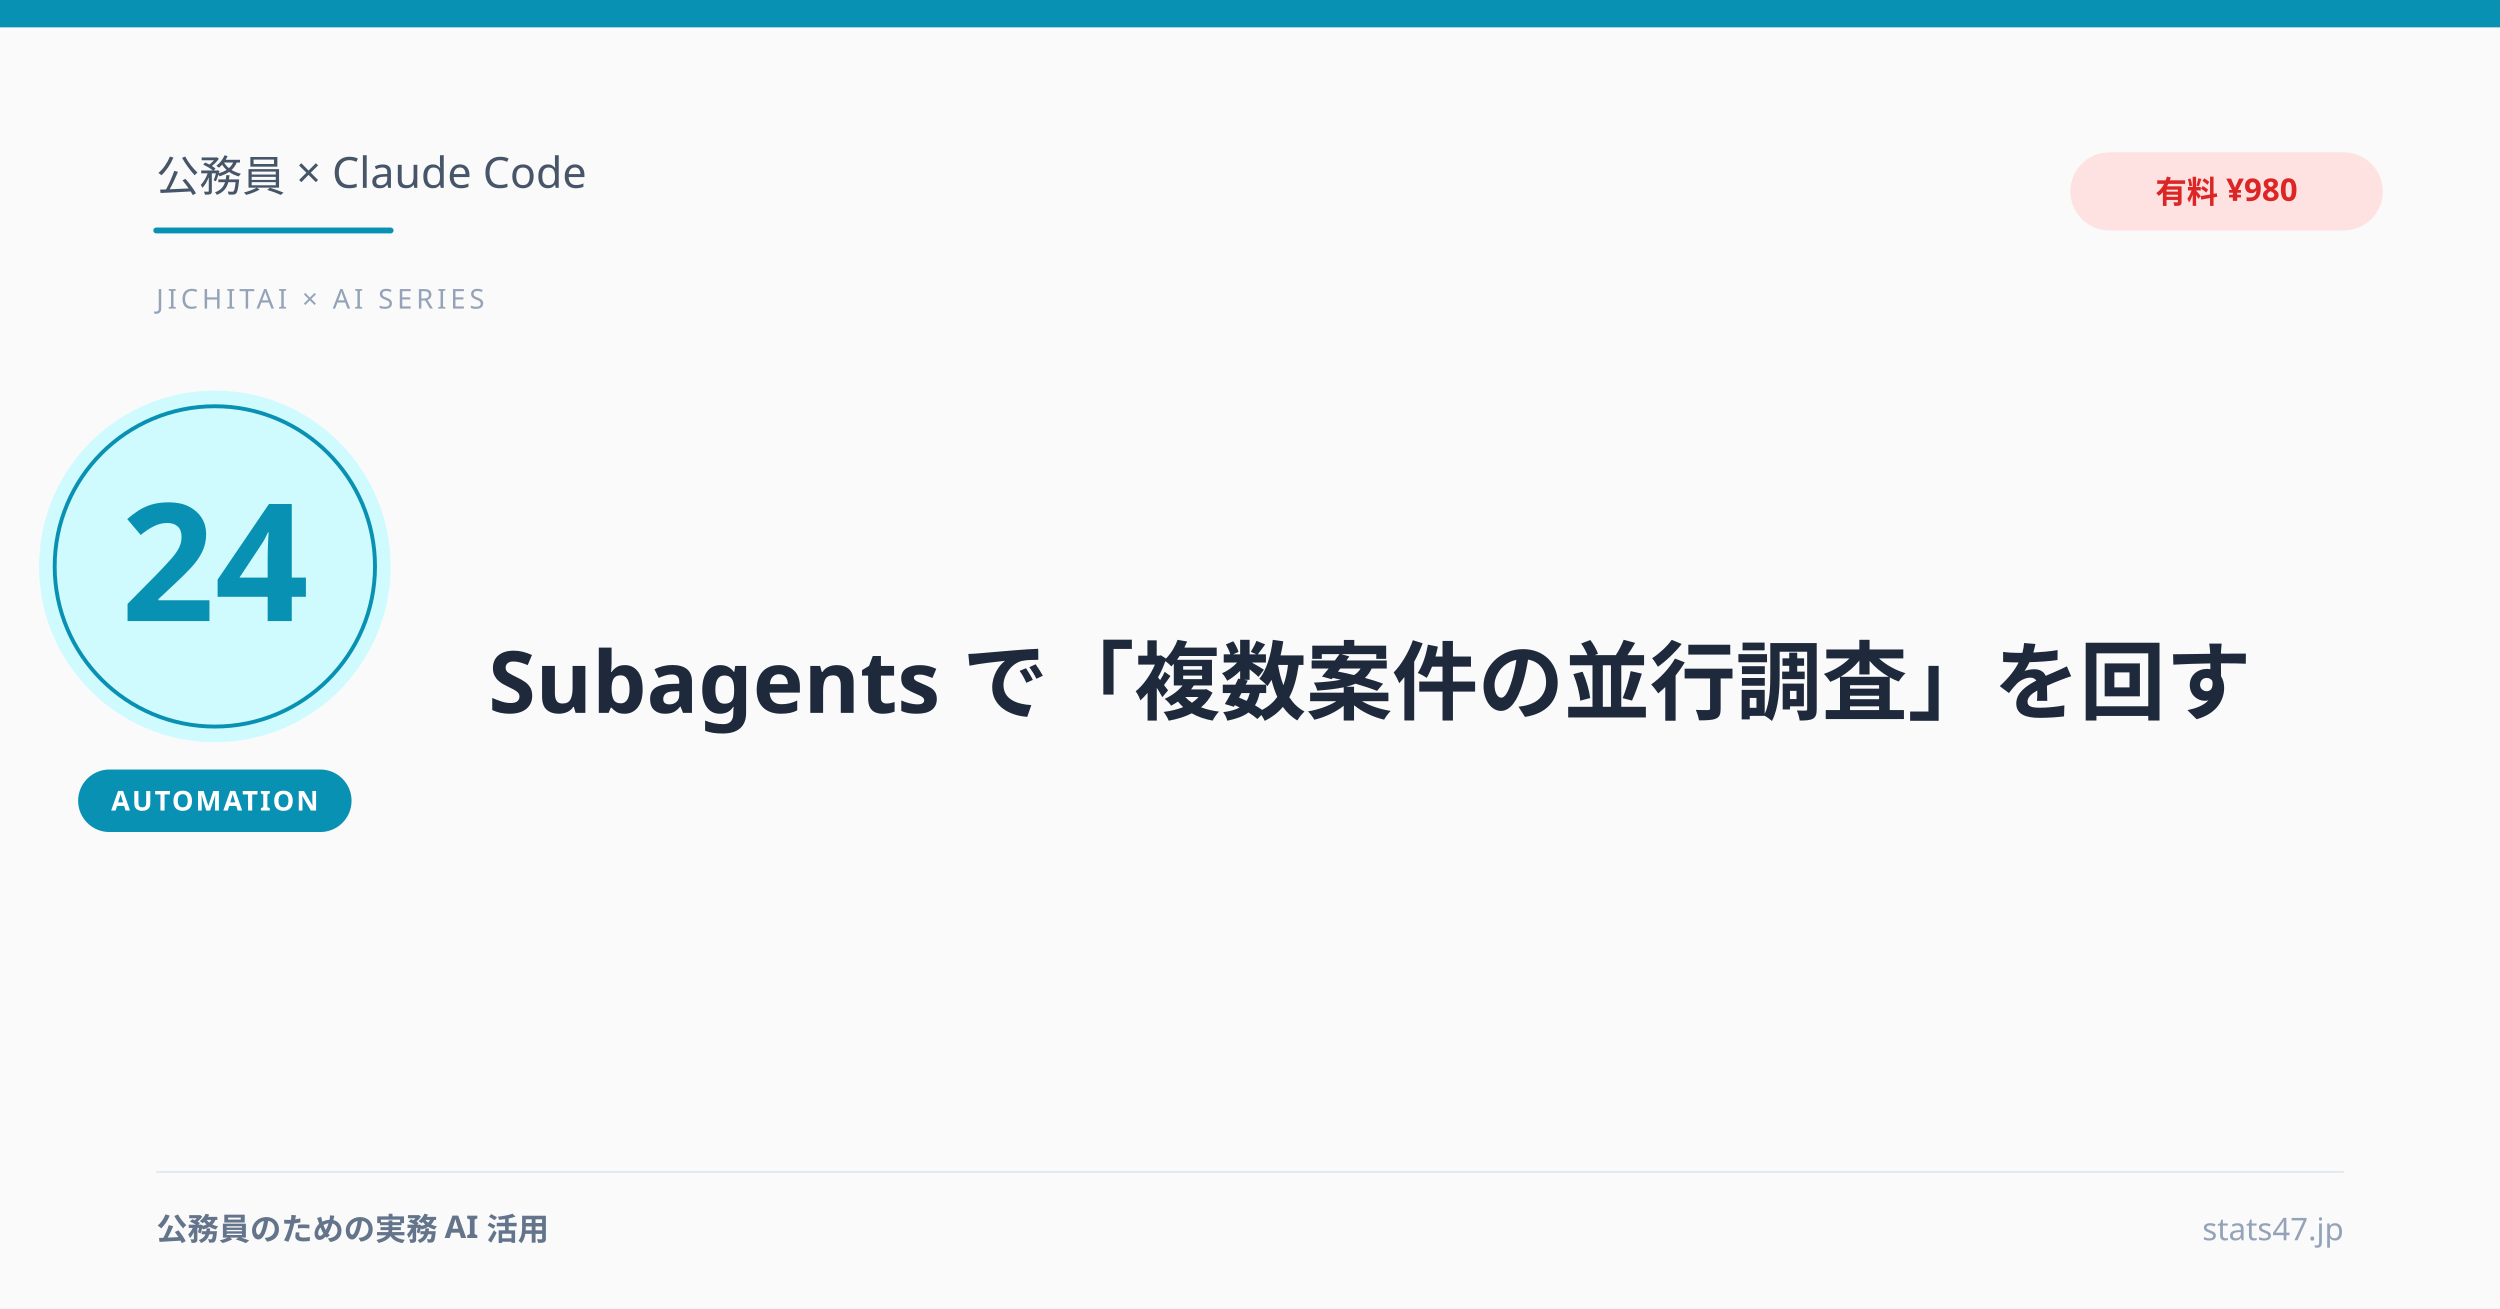
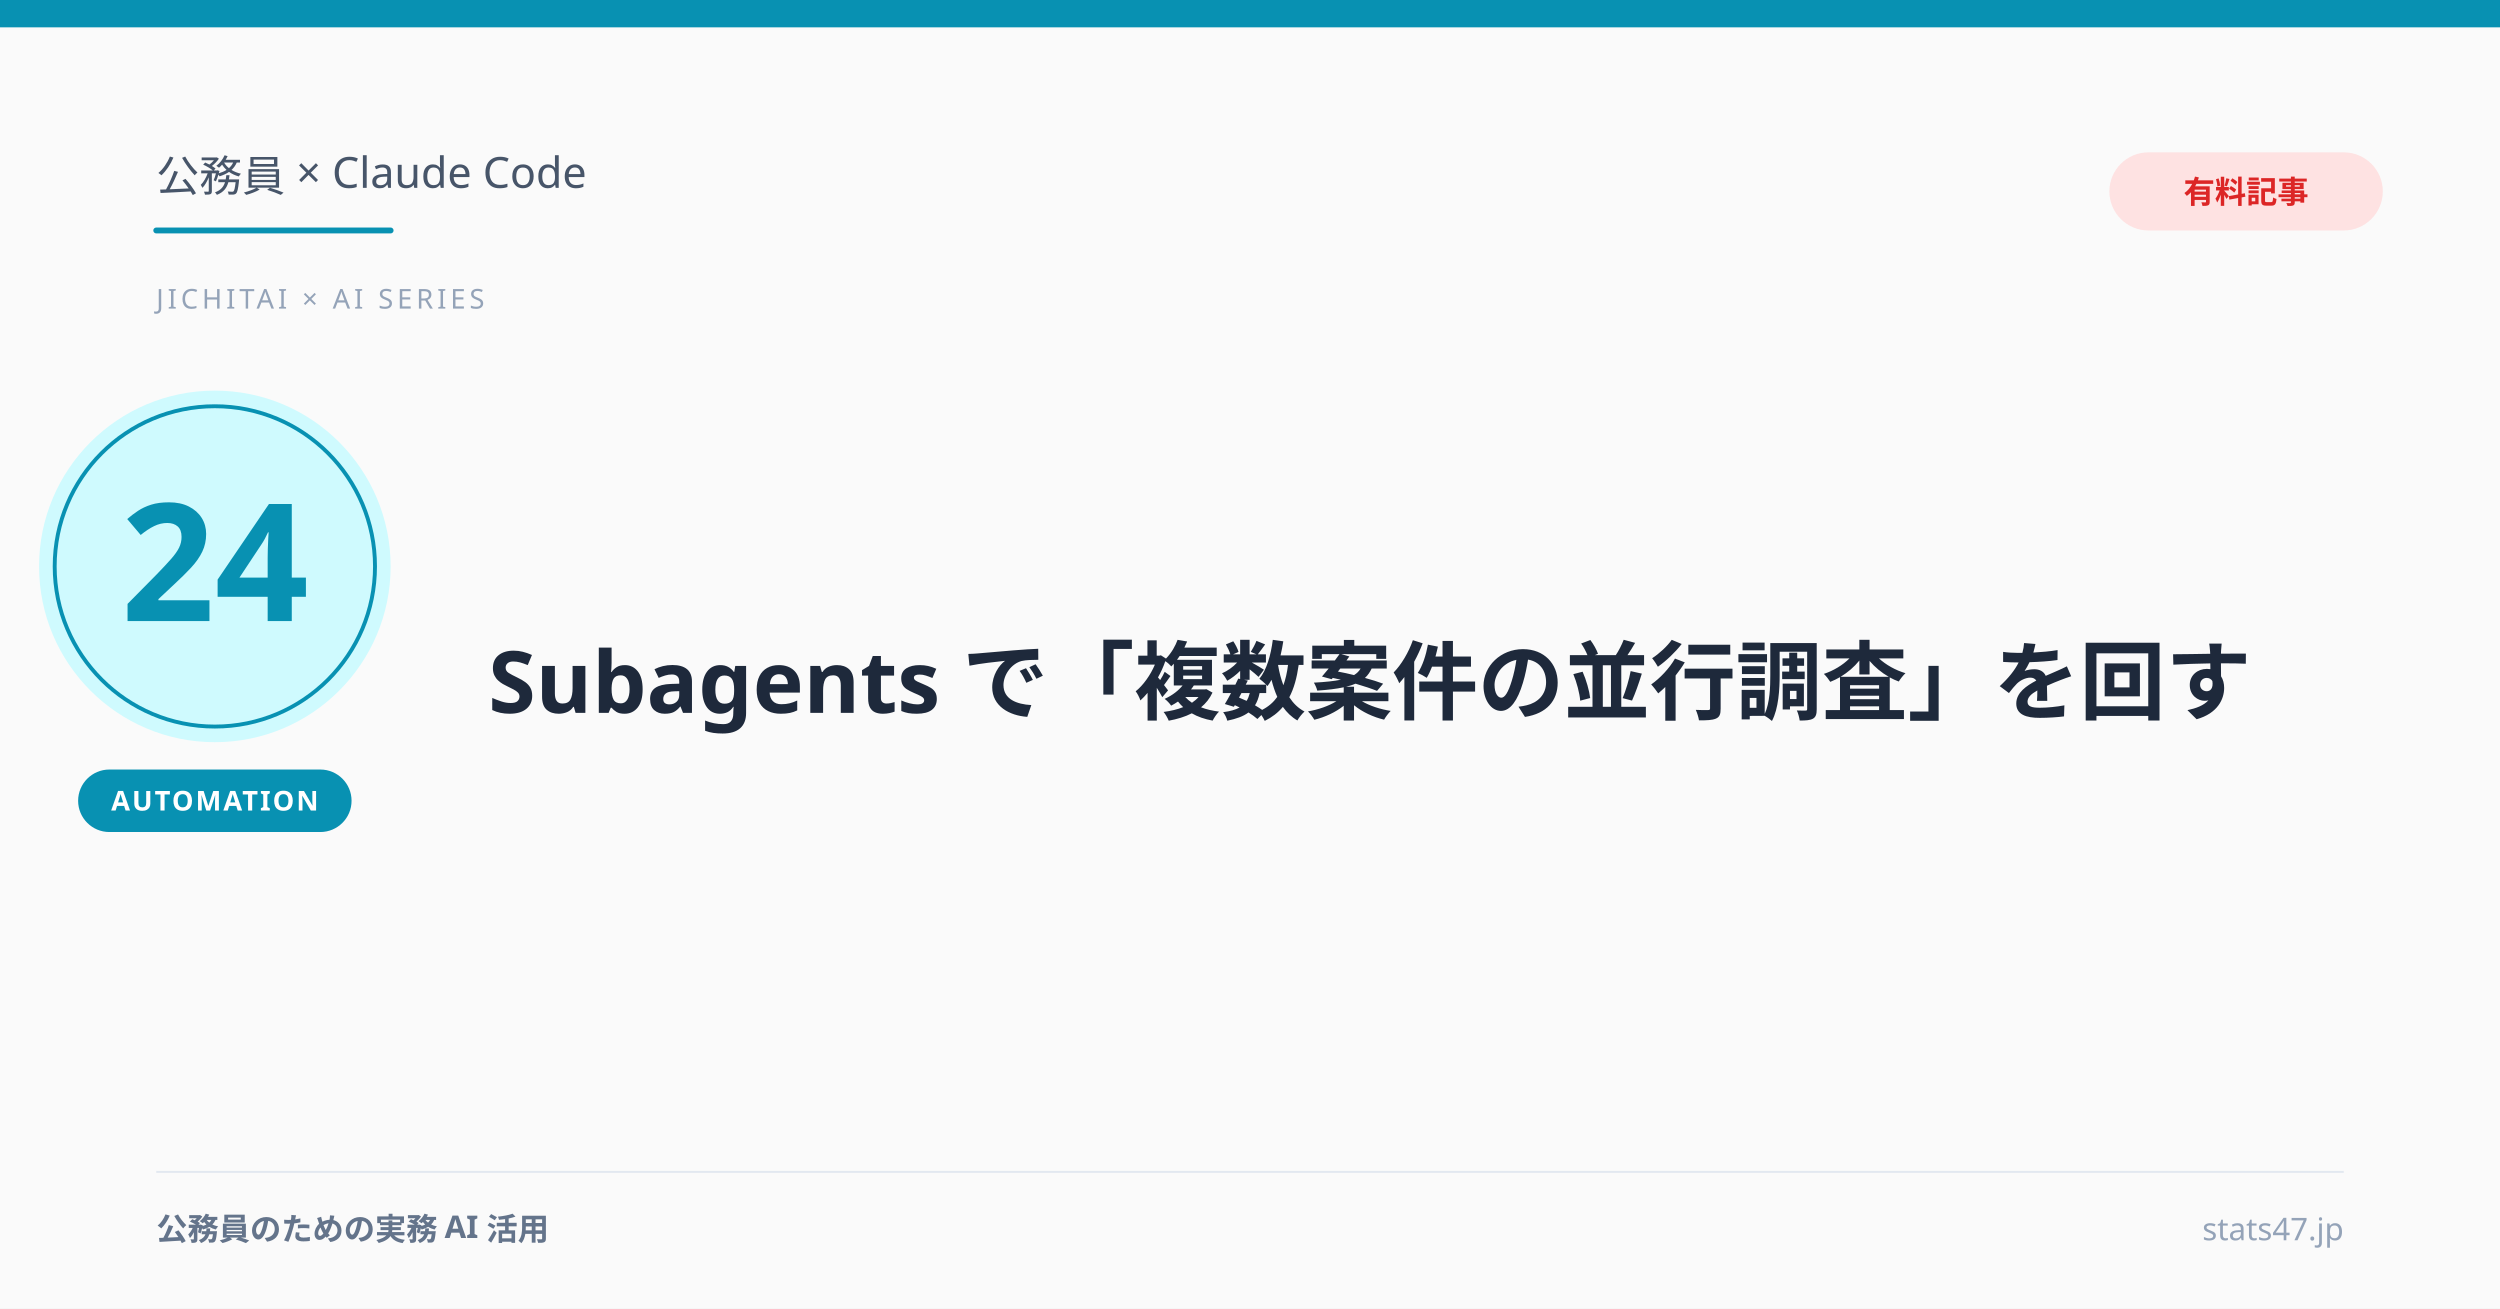
<svg xmlns="http://www.w3.org/2000/svg" viewBox="0 0 1280 670" width="1280" height="670">
  <style>
  text { font-family: 'Hiragino Kaku Gothic ProN', 'Yu Gothic', 'Noto Sans JP', sans-serif; }
</style>
  <rect width="1280" height="670" fill="#fafafa" />
  <rect x="0" y="0" width="1280" height="14" fill="#0891b2" />
  <text x="80" y="98" font-size="22" font-weight="500" fill="#475569">公務員 × Claude Code</text>
  <line x1="80" y1="118" x2="200" y2="118" stroke="#0891b2" stroke-width="3" stroke-linecap="round" />
  <text x="80" y="158" font-size="14" font-weight="500" fill="#94a3b8" letter-spacing="2">JICHITAI × AI SERIES</text>
  <circle cx="110" cy="290" r="90" fill="#cffafe" />
  <circle cx="110" cy="290" r="82" fill="none" stroke="#0891b2" stroke-width="2" />
  <text x="110" y="318" text-anchor="middle" font-size="84" font-weight="900" fill="#0891b2">24</text>
  <rect x="40" y="394" width="140" height="32" rx="16" fill="#0891b2" />
  <text x="110" y="415" text-anchor="middle" font-size="14" font-weight="700" fill="#ffffff" letter-spacing="1">AUTOMATION</text>
  <text x="250" y="365" font-size="44" font-weight="bold" fill="#1e293b">Subagents で「複数案件の並行調査」を回す</text>
-   <rect x="1060" y="78" width="160" height="40" rx="20" fill="#fee2e2" />
-   <text x="1140" y="104" text-anchor="middle" font-size="16" font-weight="700" fill="#dc2626">有料 ¥980</text>
+   <rect x="1080" y="78" width="140" height="40" rx="20" fill="#fee2e2" />
+   <text x="1150" y="104" text-anchor="middle" font-size="16" font-weight="700" fill="#dc2626">有料記事</text>
  <line x1="80" y1="600" x2="1200" y2="600" stroke="#e2e8f0" stroke-width="1" />
  <text x="80" y="635" font-size="16" font-weight="600" fill="#64748b">公務員のための実務 AI 活用</text>
  <text x="1200" y="635" text-anchor="end" font-size="16" font-weight="500" fill="#94a3b8">stats47.jp</text>
</svg>
